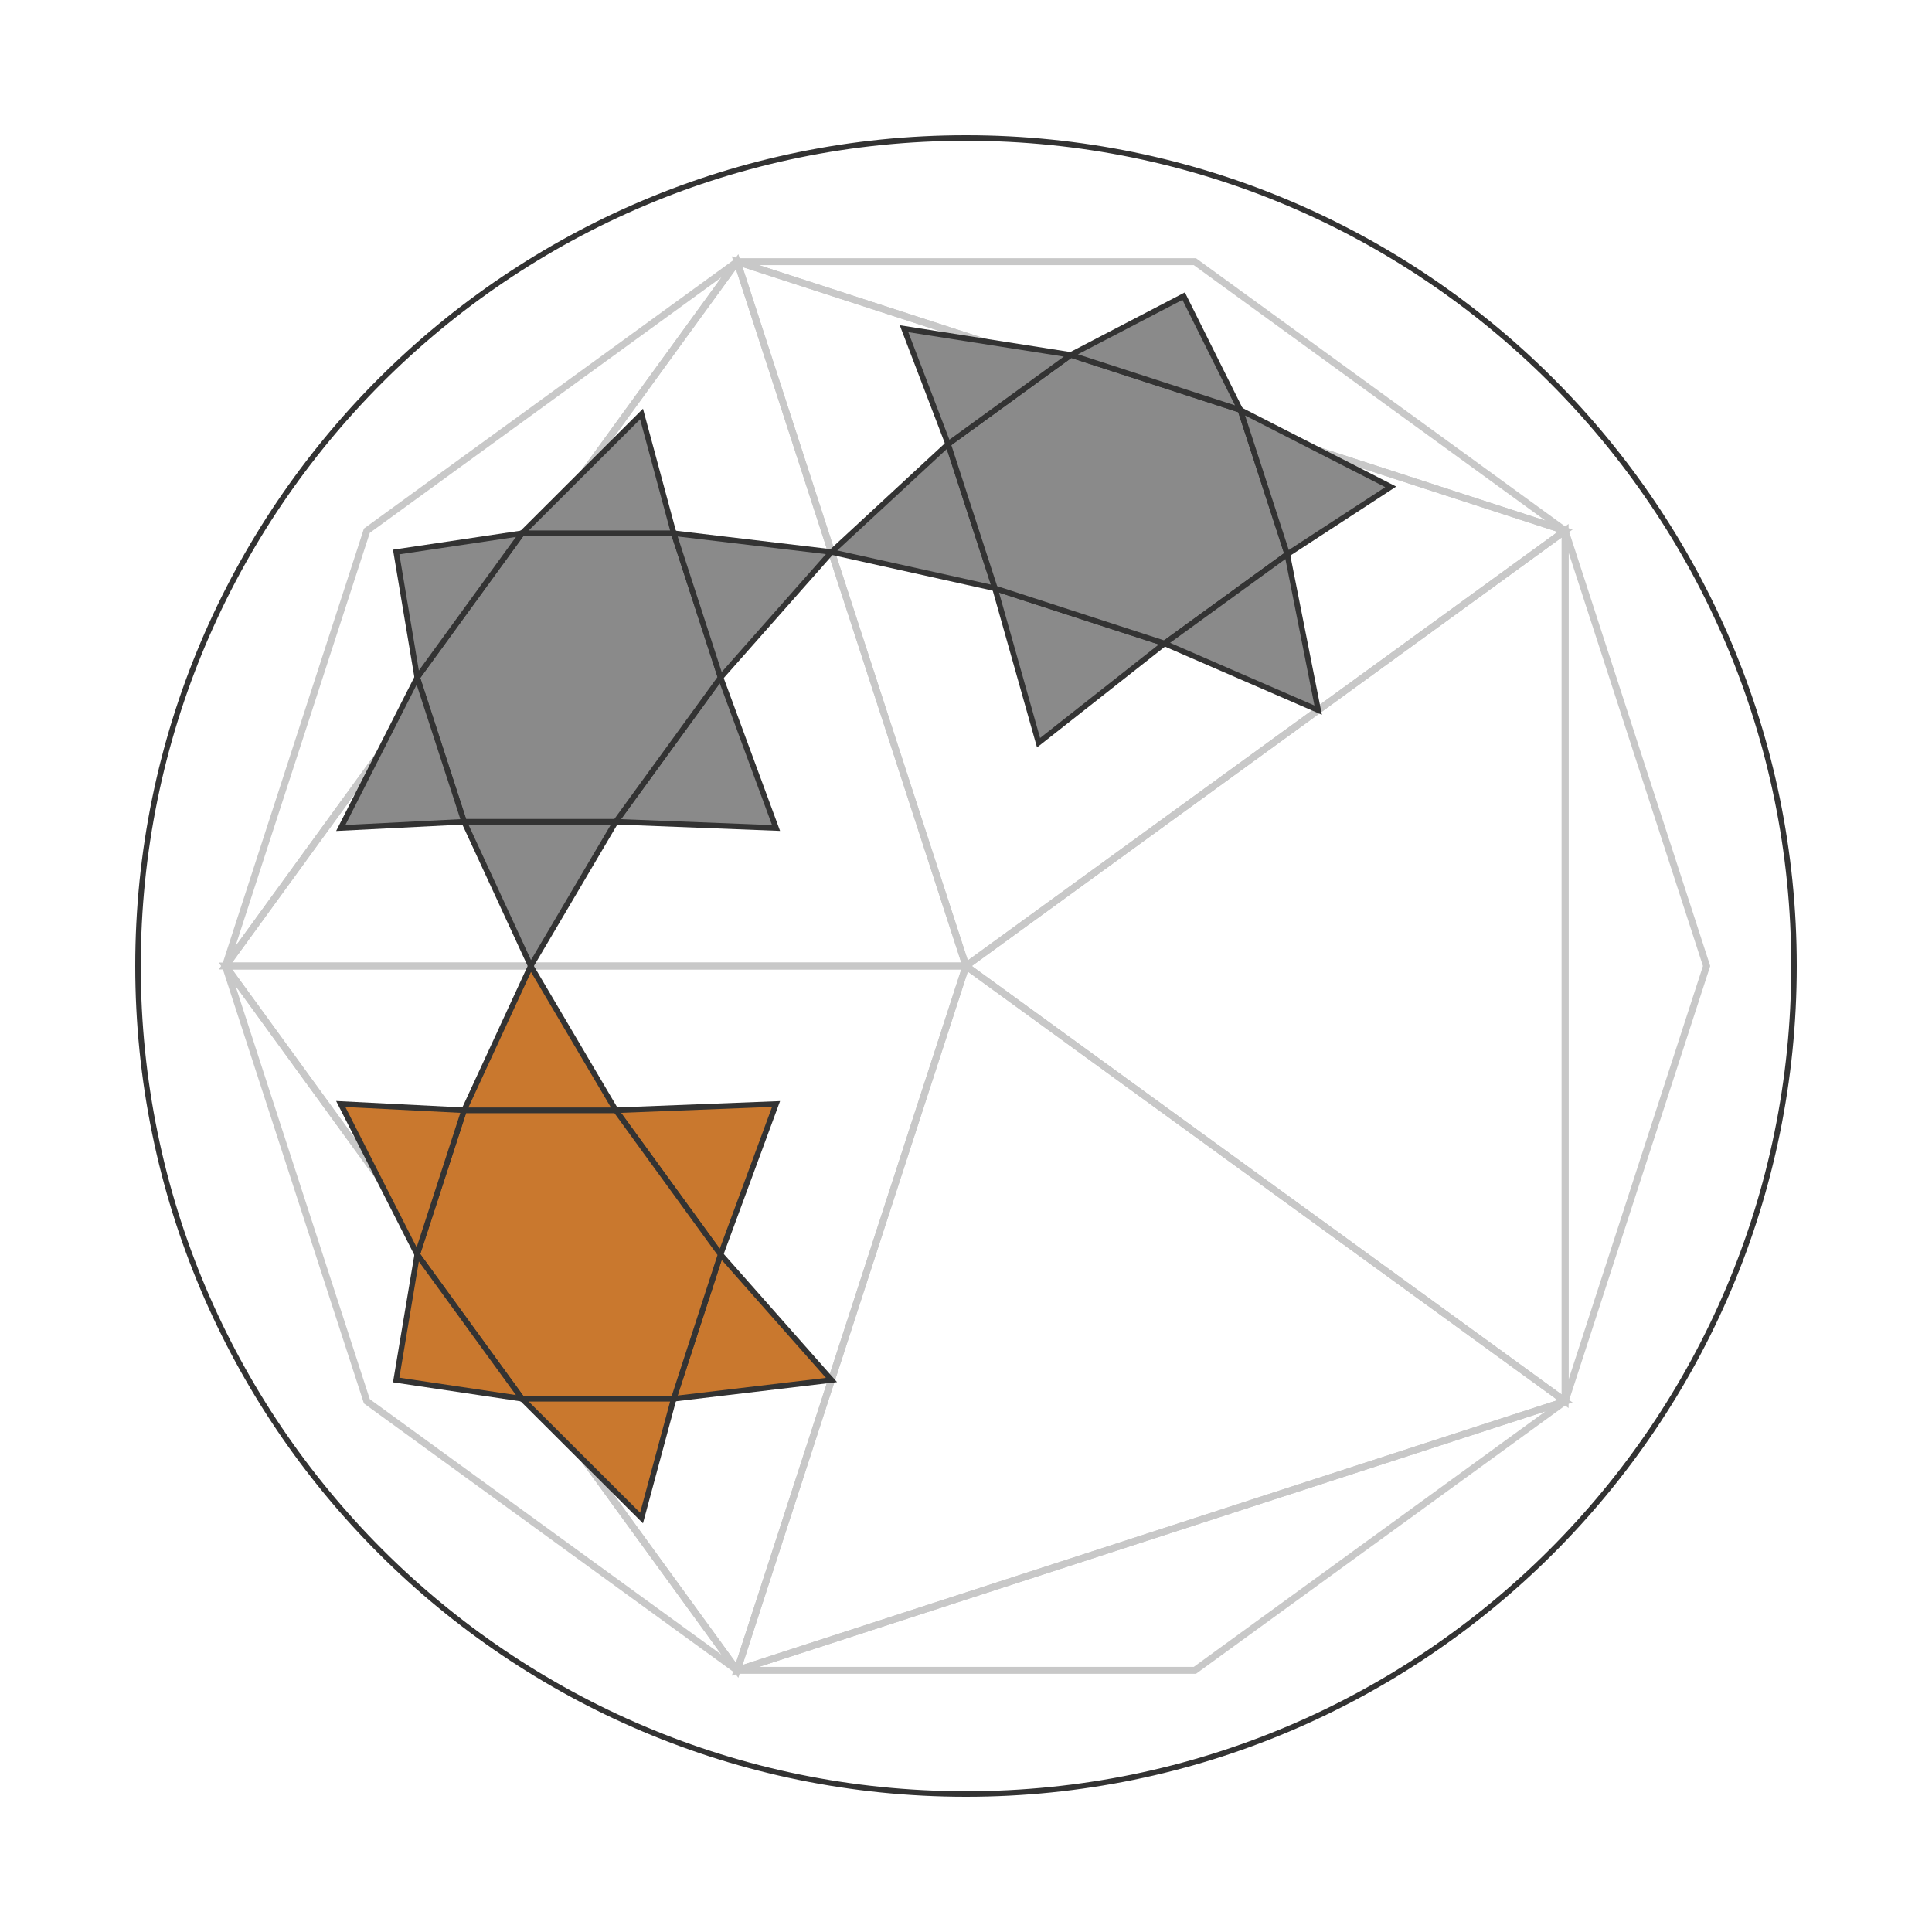
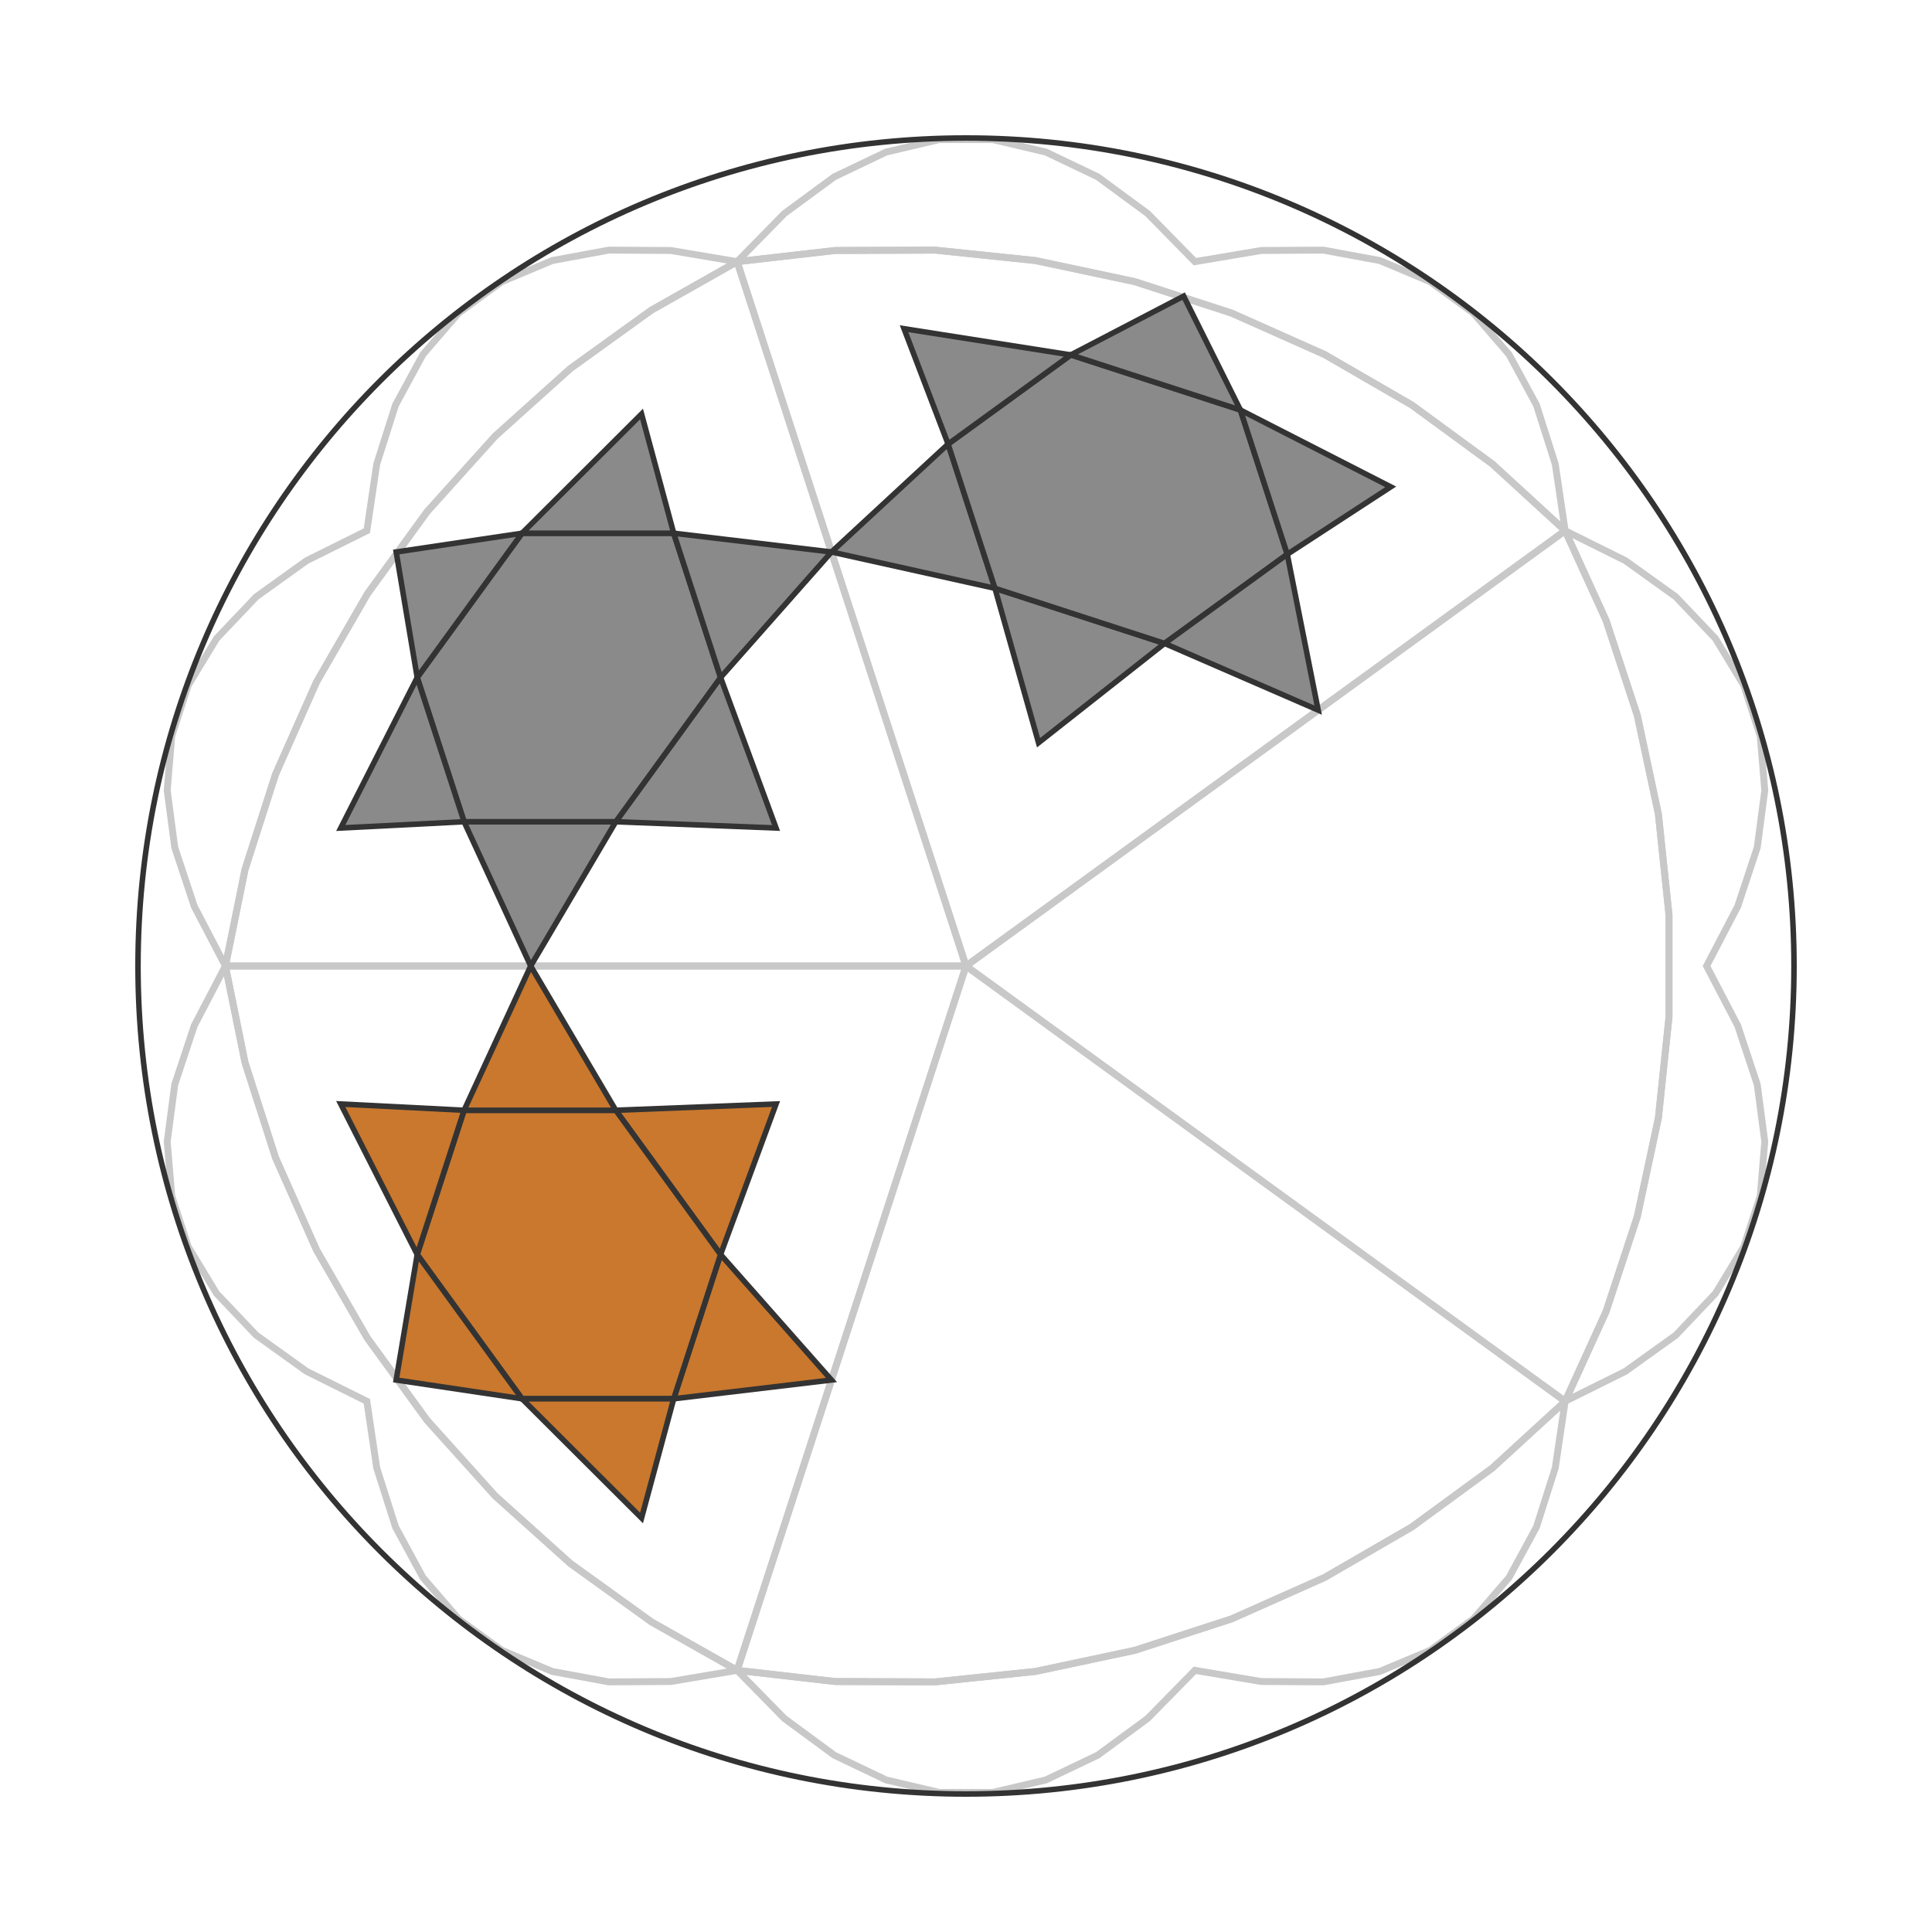
<svg xmlns="http://www.w3.org/2000/svg" viewBox="-70.00 -70.00 140.00 140.00" width="140" height="140" data-orb-view="vertex-5" data-projection="spherical">
  <rect x="-70.00" y="-70.00" width="140.00" height="140.00" fill="#ffffff" pointer-events="none" />
-   <path d="M0,0 L43.416,-31.544 L-16.584,-51.039 L0,0 Z" fill="none" stroke="#c8c8c8" stroke-width="0.5" data-orb-scaffold="true" pointer-events="none" />
-   <path d="M0,0 L-16.584,-51.039 L-53.666,0 L0,0 Z" fill="none" stroke="#c8c8c8" stroke-width="0.5" data-orb-scaffold="true" pointer-events="none" />
-   <path d="M0,0 L-53.666,0 L-16.584,51.039 L0,0 Z" fill="none" stroke="#c8c8c8" stroke-width="0.5" data-orb-scaffold="true" pointer-events="none" />
-   <path d="M0,0 L-16.584,51.039 L43.416,31.544 L0,0 Z" fill="none" stroke="#c8c8c8" stroke-width="0.5" data-orb-scaffold="true" pointer-events="none" />
-   <path d="M0,0 L43.416,31.544 L43.416,-31.544 L0,0 Z" fill="none" stroke="#c8c8c8" stroke-width="0.5" data-orb-scaffold="true" pointer-events="none" />
-   <path d="M-53.666,0 L-16.584,-51.039 L-43.416,-31.544 L-53.666,0 Z" fill="none" stroke="#c8c8c8" stroke-width="0.5" data-orb-scaffold="true" pointer-events="none" />
-   <path d="M-16.584,-51.039 L43.416,-31.544 L16.584,-51.039 L-16.584,-51.039 Z" fill="none" stroke="#c8c8c8" stroke-width="0.5" data-orb-scaffold="true" pointer-events="none" />
-   <path d="M43.416,-31.544 L43.416,31.544 L53.666,0 L43.416,-31.544 Z" fill="none" stroke="#c8c8c8" stroke-width="0.5" data-orb-scaffold="true" pointer-events="none" />
-   <path d="M43.416,31.544 L-16.584,51.039 L16.584,51.039 L43.416,31.544 Z" fill="none" stroke="#c8c8c8" stroke-width="0.5" data-orb-scaffold="true" pointer-events="none" />
-   <path d="M-16.584,51.039 L-53.666,0 L-43.416,31.544 L-16.584,51.039 Z" fill="none" stroke="#c8c8c8" stroke-width="0.5" data-orb-scaffold="true" pointer-events="none" />
+   <path d="M0,0 L5.956,-4.327 L11.823,-8.59 L17.51,-12.722 L22.933,-16.662 L28.009,-20.35 L32.662,-23.731 L36.822,-26.753 L40.425,-29.37 L43.416,-31.544 L38.15,-36.372 L32.306,-40.651 L25.974,-44.315 L19.25,-47.309 L12.235,-49.589 L5.034,-51.119 L-2.242,-51.876 L-9.485,-51.849 L-16.584,-51.039 L-15.441,-47.522 L-14.065,-43.287 L-12.476,-38.397 L-10.699,-32.927 L-8.76,-26.959 L-6.688,-20.584 L-4.516,-13.898 L-2.275,-7.002 L0,0 Z" fill="none" stroke="#c8c8c8" stroke-width="0.5" data-orb-scaffold="true" pointer-events="none" />
+   <path d="M0,0 L-2.275,-7.002 L-4.516,-13.898 L-6.688,-20.584 L-8.76,-26.959 L-10.699,-32.927 L-12.476,-38.397 L-14.065,-43.287 L-15.441,-47.522 L-16.584,-51.039 L-22.803,-47.522 L-28.678,-43.287 L-34.12,-38.397 L-39.045,-32.927 L-43.381,-26.959 L-47.061,-20.584 L-50.03,-13.898 L-52.243,-7.002 L-53.666,0 L-49.968,0 L-45.514,0 L-40.373,0 L-34.622,0 L-28.347,0 L-21.644,0 L-14.614,0 L-7.362,0 L0,0 Z" fill="none" stroke="#c8c8c8" stroke-width="0.5" data-orb-scaffold="true" pointer-events="none" />
+   <path d="M0,0 L-7.362,0 L-14.614,0 L-21.644,0 L-28.347,0 L-34.622,0 L-40.373,0 L-45.514,0 L-49.968,0 L-53.666,0 L-52.243,7.002 L-50.03,13.898 L-47.061,20.584 L-43.381,26.959 L-39.045,32.927 L-34.12,38.397 L-28.678,43.287 L-22.803,47.522 L-16.584,51.039 L-15.441,47.522 L-14.065,43.287 L-12.476,38.397 L-10.699,32.927 L-8.76,26.959 L-6.688,20.584 L-4.516,13.898 L-2.275,7.002 L0,0 Z" fill="none" stroke="#c8c8c8" stroke-width="0.5" data-orb-scaffold="true" pointer-events="none" />
+   <path d="M0,0 L-2.275,7.002 L-4.516,13.898 L-6.688,20.584 L-8.76,26.959 L-10.699,32.927 L-12.476,38.397 L-14.065,43.287 L-15.441,47.522 L-16.584,51.039 L-9.485,51.849 L-2.242,51.876 L5.034,51.119 L12.235,49.589 L19.25,47.309 L25.974,44.315 L32.306,40.651 L38.15,36.372 L43.416,31.544 L40.425,29.37 L36.822,26.753 L32.662,23.731 L28.009,20.35 L22.933,16.662 L17.51,12.722 L11.823,8.59 L5.956,4.327 L0,0 Z" fill="none" stroke="#c8c8c8" stroke-width="0.5" data-orb-scaffold="true" pointer-events="none" />
+   <path d="M0,0 L5.956,4.327 L11.823,8.59 L17.51,12.722 L22.933,16.662 L28.009,20.35 L32.662,23.731 L36.822,26.753 L40.425,29.37 L43.416,31.544 L46.381,25.043 L48.644,18.163 L50.173,11.009 L50.943,3.688 L50.943,-3.688 L50.173,-11.009 L48.644,-18.163 L46.381,-25.043 L43.416,-31.544 L40.425,-29.37 L36.822,-26.753 L32.662,-23.731 L28.009,-20.35 L22.933,-16.662 L17.51,-12.722 L11.823,-8.59 L5.956,-4.327 L0,0 Z" fill="none" stroke="#c8c8c8" stroke-width="0.5" data-orb-scaffold="true" pointer-events="none" />
+   <path d="M-53.666,0 L-52.243,-7.002 L-50.03,-13.898 L-47.061,-20.584 L-43.381,-26.959 L-39.045,-32.927 L-34.12,-38.397 L-28.678,-43.287 L-22.803,-47.522 L-16.584,-51.039 L-21.397,-51.849 L-25.887,-51.876 L-29.986,-51.119 L-33.632,-49.589 L-36.769,-47.309 L-39.351,-44.315 L-41.338,-40.651 L-42.7,-36.372 L-43.416,-31.544 L-47.787,-29.37 L-51.435,-26.753 L-54.306,-23.731 L-56.356,-20.35 L-57.555,-16.662 L-57.883,-12.722 L-57.337,-8.59 L-55.924,-4.327 L-53.666,0 Z" fill="none" stroke="#c8c8c8" stroke-width="0.5" data-orb-scaffold="true" pointer-events="none" />
+   <path d="M-16.584,-51.039 L-9.485,-51.849 L-2.242,-51.876 L5.034,-51.119 L12.235,-49.589 L19.25,-47.309 L25.974,-44.315 L32.306,-40.651 L38.15,-36.372 L43.416,-31.544 L42.7,-36.372 L41.338,-40.651 L39.351,-44.315 L36.769,-47.309 L33.632,-49.589 L29.986,-51.119 L25.887,-51.876 L21.397,-51.849 L16.584,-51.039 L13.166,-54.524 L9.549,-57.185 L5.788,-58.981 L1.939,-59.886 L-1.939,-59.886 L-5.788,-58.981 L-9.549,-57.185 L-13.166,-54.524 L-16.584,-51.039 Z" fill="none" stroke="#c8c8c8" stroke-width="0.5" data-orb-scaffold="true" pointer-events="none" />
+   <path d="M43.416,-31.544 L46.381,-25.043 L48.644,-18.163 L50.173,-11.009 L50.943,-3.688 L50.943,3.688 L50.173,11.009 L48.644,18.163 L46.381,25.043 L43.416,31.544 L47.787,29.37 L51.435,26.753 L54.306,23.731 L56.356,20.35 L57.555,16.662 L57.883,12.722 L57.337,8.59 L55.924,4.327 L53.666,0 L55.924,-4.327 L57.337,-8.59 L57.883,-12.722 L57.555,-16.662 L56.356,-20.35 L54.306,-23.731 L51.435,-26.753 L47.787,-29.37 L43.416,-31.544 Z" fill="none" stroke="#c8c8c8" stroke-width="0.5" data-orb-scaffold="true" pointer-events="none" />
+   <path d="M43.416,31.544 L38.15,36.372 L32.306,40.651 L25.974,44.315 L19.25,47.309 L12.235,49.589 L5.034,51.119 L-2.242,51.876 L-9.485,51.849 L-16.584,51.039 L-13.166,54.524 L-9.549,57.185 L-5.788,58.981 L-1.939,59.886 L1.939,59.886 L5.788,58.981 L9.549,57.185 L13.166,54.524 L16.584,51.039 L21.397,51.849 L25.887,51.876 L29.986,51.119 L33.632,49.589 L36.769,47.309 L39.351,44.315 L41.338,40.651 L42.7,36.372 L43.416,31.544 Z" fill="none" stroke="#c8c8c8" stroke-width="0.5" data-orb-scaffold="true" pointer-events="none" />
+   <path d="M-16.584,51.039 L-22.803,47.522 L-28.678,43.287 L-34.12,38.397 L-39.045,32.927 L-43.381,26.959 L-47.061,20.584 L-50.03,13.898 L-52.243,7.002 L-53.666,0 L-55.924,4.327 L-57.337,8.59 L-57.883,12.722 L-57.555,16.662 L-56.356,20.35 L-54.306,23.731 L-51.435,26.753 L-47.787,29.37 L-43.416,31.544 L-42.7,36.372 L-41.338,40.651 L-39.351,44.315 L-36.769,47.309 L-33.632,49.589 L-29.986,51.119 L-25.887,51.876 L-21.397,51.849 L-16.584,51.039 Z" fill="none" stroke="#c8c8c8" stroke-width="0.5" data-orb-scaffold="true" pointer-events="none" />
  <circle cx="0" cy="0" r="60.00" fill="none" stroke="#333333" stroke-width="0.4" data-orb-silhouette="true" />
  <clipPath id="orb-limb">
    <circle cx="0" cy="0" r="60.00" />
  </clipPath>
  <g clip-path="url(#orb-limb)">
    <path d="M2.099,-27.368 L-9.748,-30 L-1.297,-37.821 L2.099,-27.368 Z" fill="#8a8a8a" stroke="#333333" stroke-width="0.4" data-face-index="0" data-sides="3" data-orb-view="vertex-5" data-projection="spherical" data-orb-base-face="0" />
    <path d="M2.099,-27.368 L14.388,-23.375 L5.257,-16.18 L2.099,-27.368 Z" fill="#8a8a8a" stroke="#333333" stroke-width="0.4" data-face-index="1" data-sides="3" data-orb-view="vertex-5" data-projection="spherical" data-orb-base-face="0" />
    <path d="M14.388,-23.375 L2.099,-27.368 L-1.297,-37.821 L7.595,-44.282 L19.884,-40.289 L23.28,-29.835 L14.388,-23.375 Z" fill="#8a8a8a" stroke="#333333" stroke-width="0.4" data-face-index="2" data-sides="6" data-orb-view="vertex-5" data-projection="spherical" data-orb-base-face="0" />
    <path d="M25.52,-18.541 L14.388,-23.375 L23.28,-29.835 L25.52,-18.541 Z" fill="#8a8a8a" stroke="#333333" stroke-width="0.4" data-face-index="3" data-sides="3" data-orb-view="vertex-5" data-projection="spherical" data-orb-base-face="0" />
    <path d="M30.777,-34.721 L23.28,-29.835 L19.884,-40.289 L30.777,-34.721 Z" fill="#8a8a8a" stroke="#333333" stroke-width="0.4" data-face-index="4" data-sides="3" data-orb-view="vertex-5" data-projection="spherical" data-orb-base-face="0" />
    <path d="M15.772,-48.541 L19.884,-40.289 L7.595,-44.282 L15.772,-48.541 Z" fill="#8a8a8a" stroke="#333333" stroke-width="0.4" data-face-index="5" data-sides="3" data-orb-view="vertex-5" data-projection="spherical" data-orb-base-face="0" />
    <path d="M-4.49,-46.18 L7.595,-44.282 L-1.297,-37.821 L-4.49,-46.18 Z" fill="#8a8a8a" stroke="#333333" stroke-width="0.4" data-face-index="6" data-sides="3" data-orb-view="vertex-5" data-projection="spherical" data-orb-base-face="0" />
    <path d="M-25.379,-10.454 L-31.544,0 L-36.371,-10.454 L-25.379,-10.454 Z" fill="#8a8a8a" stroke="#333333" stroke-width="0.4" data-face-index="7" data-sides="3" data-orb-view="vertex-5" data-projection="spherical" data-orb-base-face="1" />
    <path d="M-25.379,-10.454 L-17.785,-20.907 L-13.764,-10 L-25.379,-10.454 Z" fill="#8a8a8a" stroke="#333333" stroke-width="0.4" data-face-index="8" data-sides="3" data-orb-view="vertex-5" data-projection="spherical" data-orb-base-face="1" />
    <path d="M-17.785,-20.907 L-25.379,-10.454 L-36.371,-10.454 L-39.767,-20.907 L-32.172,-31.36 L-21.181,-31.36 L-17.785,-20.907 Z" fill="#8a8a8a" stroke="#333333" stroke-width="0.4" data-face-index="9" data-sides="6" data-orb-view="vertex-5" data-projection="spherical" data-orb-base-face="1" />
    <path d="M-9.748,-30 L-17.785,-20.907 L-21.181,-31.36 L-9.748,-30 Z" fill="#8a8a8a" stroke="#333333" stroke-width="0.4" data-face-index="10" data-sides="3" data-orb-view="vertex-5" data-projection="spherical" data-orb-base-face="1" />
    <path d="M-23.511,-40 L-21.181,-31.36 L-32.172,-31.36 L-23.511,-40 Z" fill="#8a8a8a" stroke="#333333" stroke-width="0.4" data-face-index="11" data-sides="3" data-orb-view="vertex-5" data-projection="spherical" data-orb-base-face="1" />
    <path d="M-41.291,-30 L-32.172,-31.36 L-39.767,-20.907 L-41.291,-30 Z" fill="#8a8a8a" stroke="#333333" stroke-width="0.4" data-face-index="12" data-sides="3" data-orb-view="vertex-5" data-projection="spherical" data-orb-base-face="1" />
    <path d="M-45.308,-10 L-39.767,-20.907 L-36.371,-10.454 L-45.308,-10 Z" fill="#8a8a8a" stroke="#333333" stroke-width="0.4" data-face-index="13" data-sides="3" data-orb-view="vertex-5" data-projection="spherical" data-orb-base-face="1" />
    <path d="M-17.785,20.907 L-9.748,30 L-21.181,31.36 L-17.785,20.907 Z" fill="#c9782e" stroke="#333333" stroke-width="0.4" data-face-index="14" data-sides="3" data-orb-view="vertex-5" data-projection="spherical" data-orb-base-face="2" data-orb-highlight="true" />
    <path d="M-17.785,20.907 L-25.379,10.454 L-13.764,10 L-17.785,20.907 Z" fill="#c9782e" stroke="#333333" stroke-width="0.4" data-face-index="15" data-sides="3" data-orb-view="vertex-5" data-projection="spherical" data-orb-base-face="2" data-orb-highlight="true" />
    <path d="M-25.379,10.454 L-17.785,20.907 L-21.181,31.36 L-32.172,31.36 L-39.767,20.907 L-36.371,10.454 L-25.379,10.454 Z" fill="#c9782e" stroke="#333333" stroke-width="0.4" data-face-index="16" data-sides="6" data-orb-view="vertex-5" data-projection="spherical" data-orb-base-face="2" data-orb-highlight="true" />
    <path d="M-31.544,-0 L-25.379,10.454 L-36.371,10.454 L-31.544,-0 Z" fill="#c9782e" stroke="#333333" stroke-width="0.4" data-face-index="17" data-sides="3" data-orb-view="vertex-5" data-projection="spherical" data-orb-base-face="2" data-orb-highlight="true" />
    <path d="M-45.308,10 L-36.371,10.454 L-39.767,20.907 L-45.308,10 Z" fill="#c9782e" stroke="#333333" stroke-width="0.4" data-face-index="18" data-sides="3" data-orb-view="vertex-5" data-projection="spherical" data-orb-base-face="2" data-orb-highlight="true" />
    <path d="M-41.291,30 L-39.767,20.907 L-32.172,31.36 L-41.291,30 Z" fill="#c9782e" stroke="#333333" stroke-width="0.4" data-face-index="19" data-sides="3" data-orb-view="vertex-5" data-projection="spherical" data-orb-base-face="2" data-orb-highlight="true" />
    <path d="M-23.511,40 L-32.172,31.36 L-21.181,31.36 L-23.511,40 Z" fill="#c9782e" stroke="#333333" stroke-width="0.4" data-face-index="20" data-sides="3" data-orb-view="vertex-5" data-projection="spherical" data-orb-base-face="2" data-orb-highlight="true" />
  </g>
</svg>
